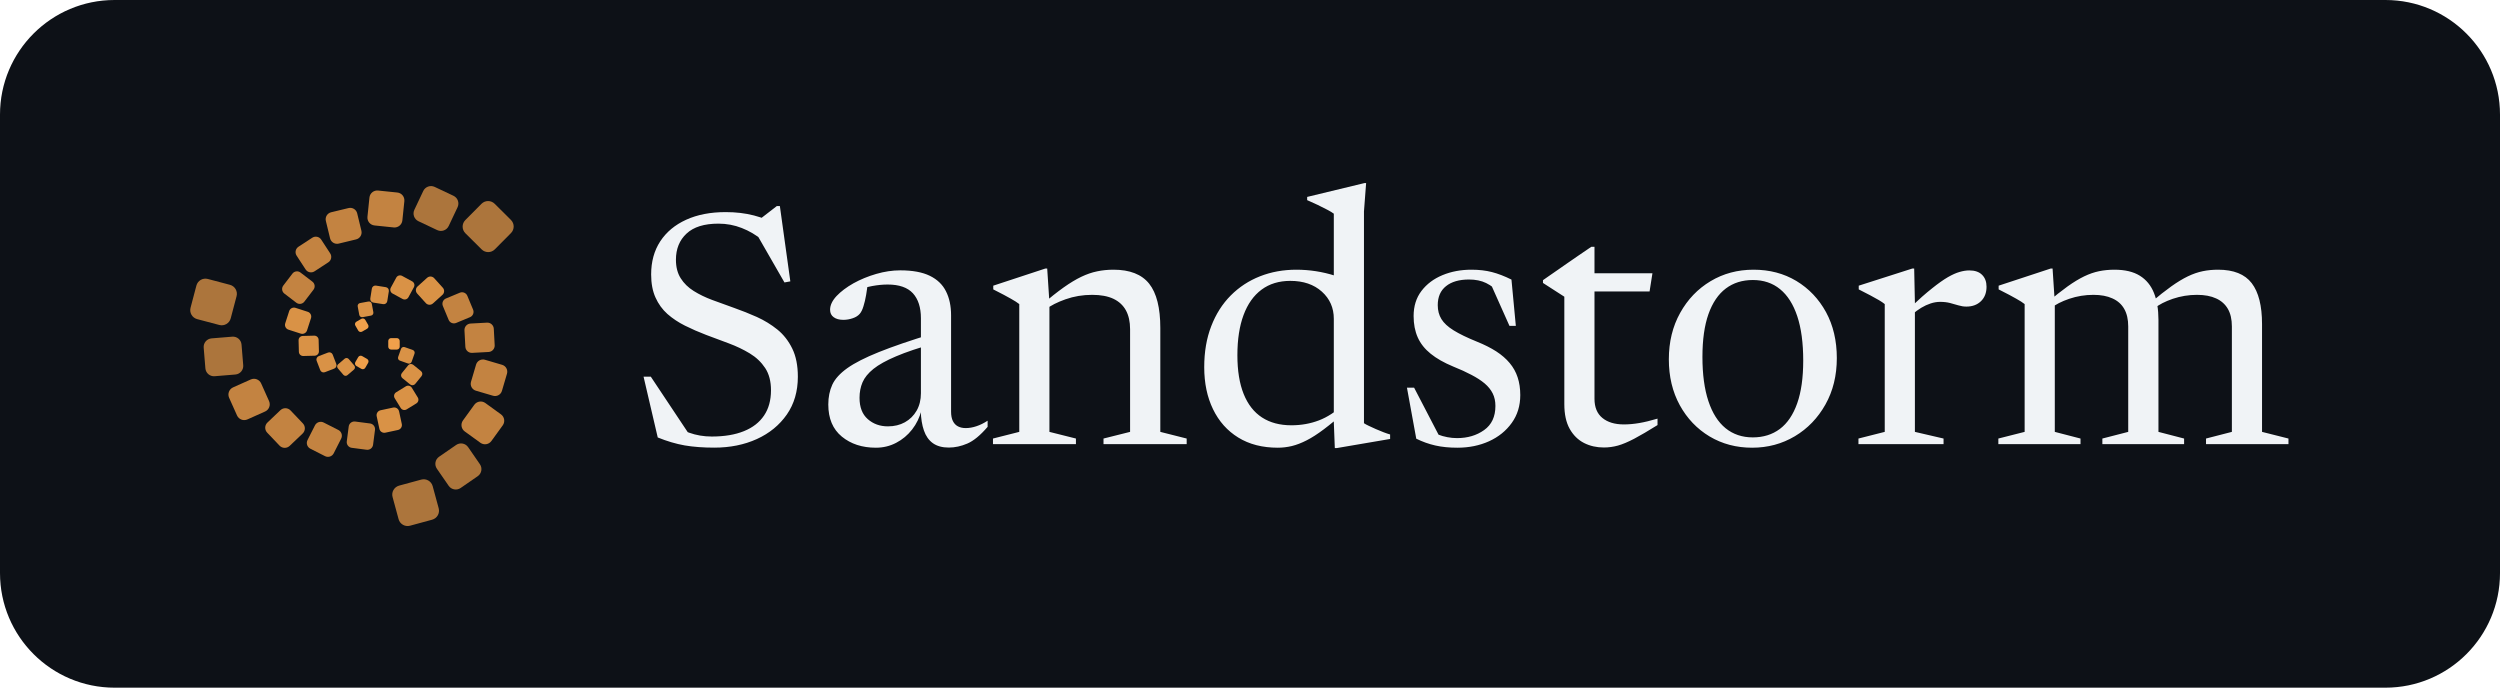
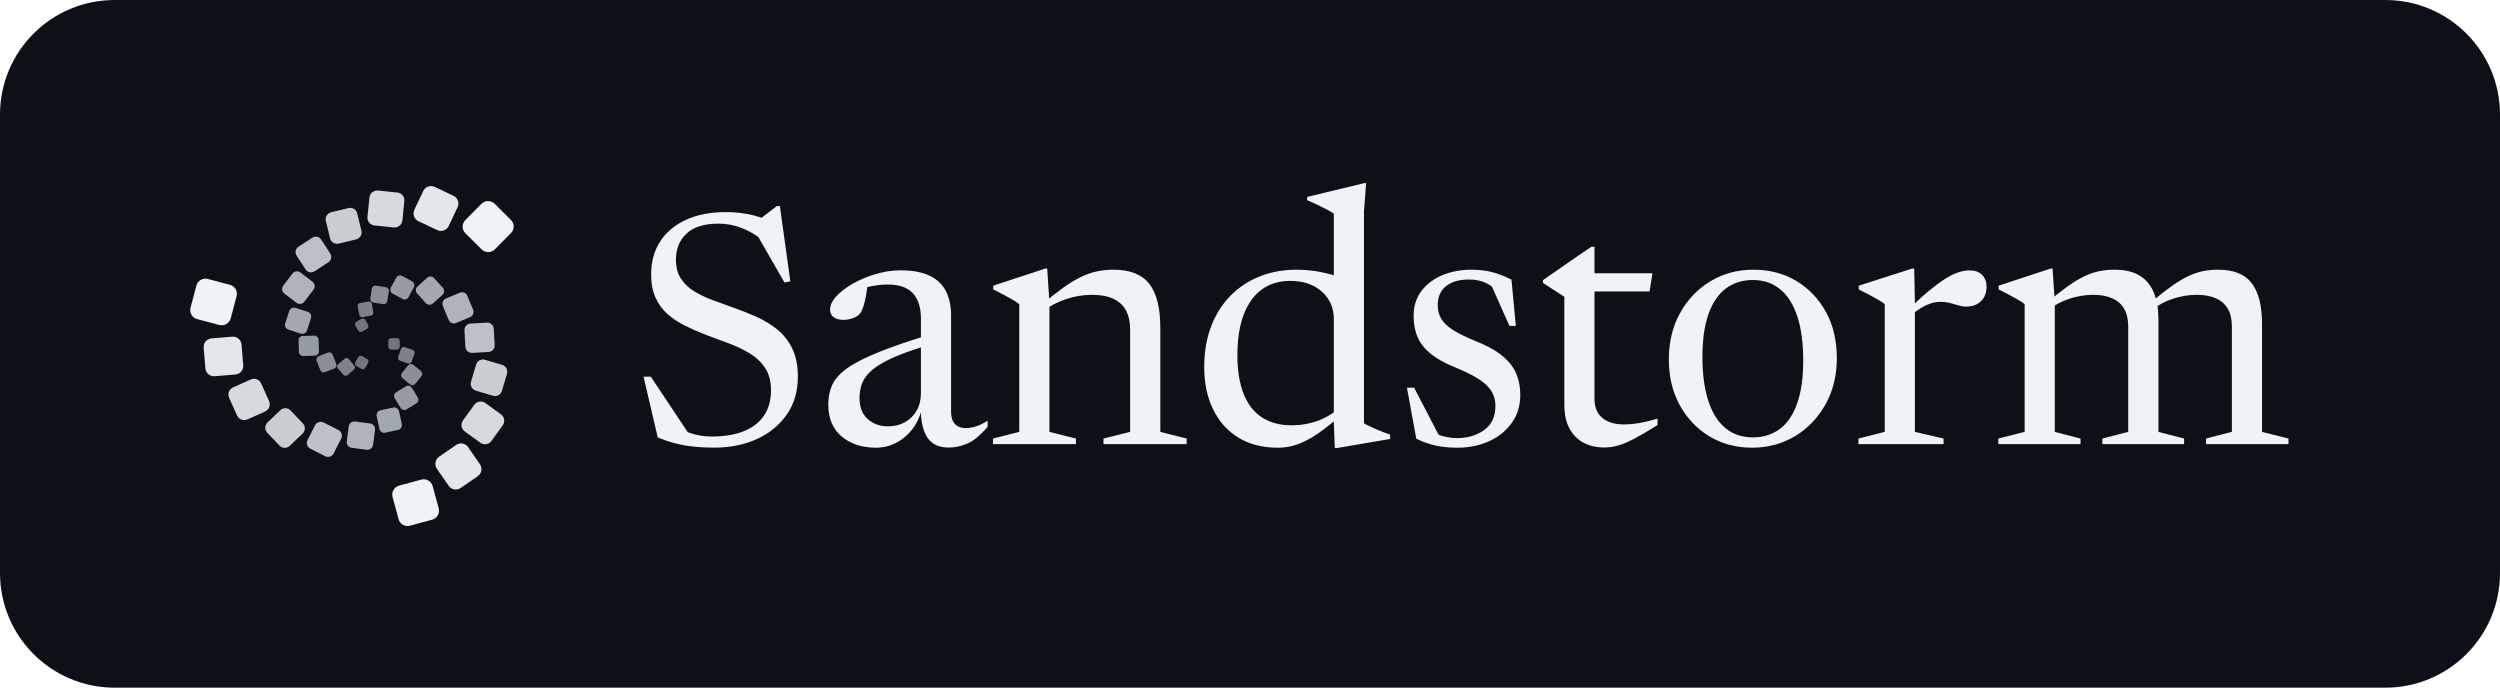
<svg xmlns="http://www.w3.org/2000/svg" viewBox="-24 -16 349 96" width="349" height="96" role="img" aria-label="Sandstorm">
  <rect x="-24" y="-16" width="349" height="96" rx="16" fill="#0d1117" />
-   <g transform="translate(2, 6)" fill="#f0a04b">
-     <rect x="28.2" y="25.2" width="1.6" height="1.6" rx="0.4" transform="rotate(0.0 29.00 26.00)" opacity="1.0" />
-     <rect x="29.7" y="26.6" width="2.0" height="2.0" rx="0.4" transform="rotate(19.5 30.71 27.67)" opacity="0.9" />
-     <rect x="30.2" y="29.1" width="2.4" height="2.4" rx="0.5" transform="rotate(39.0 31.44 30.40)" opacity="0.9" />
-     <rect x="29.2" y="32.2" width="2.8" height="2.8" rx="0.6" transform="rotate(58.4 30.71 33.67)" opacity="0.9" />
-     <rect x="26.6" y="35.1" width="3.2" height="3.2" rx="0.7" transform="rotate(77.9 28.30 36.76)" opacity="0.9" />
-     <rect x="22.4" y="37.0" width="3.7" height="3.7" rx="0.8" transform="rotate(97.4 24.33 38.89)" opacity="0.8" />
-     <rect x="17.1" y="37.3" width="4.1" height="4.1" rx="0.9" transform="rotate(116.9 19.22 39.38)" opacity="0.8" />
-     <rect x="11.4" y="35.4" width="4.5" height="4.5" rx="1.0" transform="rotate(136.4 13.70 37.73)" opacity="0.8" />
-     <rect x="6.1" y="31.3" width="4.9" height="4.9" rx="1.1" transform="rotate(155.9 8.66 33.78)" opacity="0.8" />
-     <rect x="2.3" y="25.0" width="5.3" height="5.3" rx="1.2" transform="rotate(175.3 5.07 27.71)" opacity="0.7" />
-     <rect x="0.8" y="17.2" width="5.8" height="5.8" rx="1.3" transform="rotate(194.8 3.76 20.12)" opacity="0.7" />
-     <rect x="23.7" y="27.8" width="1.6" height="1.6" rx="0.4" transform="rotate(120.0 24.50 28.60)" opacity="1.0" />
-     <rect x="21.1" y="28.2" width="2.0" height="2.0" rx="0.4" transform="rotate(139.5 22.20 29.25)" opacity="0.9" />
-     <rect x="18.2" y="27.2" width="2.4" height="2.4" rx="0.5" transform="rotate(159.0 19.47 28.51)" opacity="0.9" />
-     <rect x="15.5" y="24.8" width="2.8" height="2.8" rx="0.6" transform="rotate(178.5 17.00 26.24)" opacity="0.9" />
-     <rect x="13.8" y="20.9" width="3.2" height="3.2" rx="0.7" transform="rotate(197.9 15.53 22.62)" opacity="0.9" />
-     <rect x="13.8" y="16.2" width="3.7" height="3.7" rx="0.8" transform="rotate(217.4 15.67 18.10)" opacity="0.8" />
-     <rect x="15.7" y="11.3" width="4.1" height="4.1" rx="0.9" transform="rotate(236.9 17.80 13.44)" opacity="0.8" />
-     <rect x="19.7" y="7.2" width="4.5" height="4.5" rx="1.0" transform="rotate(256.4 21.99 9.48)" opacity="0.8" />
-     <rect x="25.4" y="4.6" width="4.9" height="4.9" rx="1.1" transform="rotate(275.9 27.93 7.10)" opacity="0.8" />
-     <rect x="32.2" y="4.3" width="5.3" height="5.3" rx="1.2" transform="rotate(295.3 34.98 7.02)" opacity="0.7" />
-     <rect x="39.3" y="6.7" width="5.8" height="5.8" rx="1.3" transform="rotate(314.8 42.21 9.68)" opacity="0.7" />
-     <rect x="23.7" y="22.6" width="1.6" height="1.6" rx="0.4" transform="rotate(240.0 24.50 23.40)" opacity="1.0" />
-     <rect x="24.0" y="20.0" width="2.0" height="2.0" rx="0.4" transform="rotate(259.5 25.09 21.08)" opacity="0.9" />
-     <rect x="25.8" y="17.8" width="2.4" height="2.4" rx="0.5" transform="rotate(279.0 27.09 19.09)" opacity="0.9" />
-     <rect x="28.8" y="16.6" width="2.8" height="2.8" rx="0.6" transform="rotate(298.5 30.29 18.09)" opacity="0.9" />
-     <rect x="32.5" y="16.9" width="3.2" height="3.2" rx="0.7" transform="rotate(317.9 34.16 18.63)" opacity="0.9" />
-     <rect x="36.1" y="19.1" width="3.7" height="3.7" rx="0.8" transform="rotate(337.4 38.00 21.00)" opacity="0.8" />
-     <rect x="38.9" y="23.1" width="4.1" height="4.1" rx="0.9" transform="rotate(356.9 40.98 25.18)" opacity="0.8" />
-     <rect x="40.0" y="28.5" width="4.5" height="4.5" rx="1.0" transform="rotate(376.4 42.31 30.79)" opacity="0.8" />
-     <rect x="38.9" y="34.6" width="4.9" height="4.9" rx="1.1" transform="rotate(395.9 41.40 37.13)" opacity="0.8" />
-     <rect x="35.2" y="40.5" width="5.3" height="5.3" rx="1.2" transform="rotate(415.4 37.95 43.27)" opacity="0.7" />
-     <rect x="29.1" y="45.3" width="5.8" height="5.8" rx="1.3" transform="rotate(434.8 32.03 48.20)" opacity="0.7" />
+   <g transform="translate(2, 6)">
+     <rect x="28.2" y="25.2" width="1.6" height="1.6" rx="0.4" transform="rotate(0.0 29.00 26.00)" fill="#6e7681" />
+     <rect x="29.7" y="26.6" width="2.0" height="2.0" rx="0.4" transform="rotate(19.5 30.71 27.67)" fill="#7b828d" />
+     <rect x="30.2" y="29.1" width="2.4" height="2.4" rx="0.5" transform="rotate(39.0 31.44 30.40)" fill="#888f98" />
+     <rect x="29.2" y="32.2" width="2.8" height="2.8" rx="0.6" transform="rotate(58.4 30.71 33.67)" fill="#959ca4" />
+     <rect x="26.6" y="35.1" width="3.2" height="3.2" rx="0.7" transform="rotate(77.9 28.30 36.76)" fill="#a2a8b0" />
+     <rect x="22.4" y="37.0" width="3.7" height="3.7" rx="0.8" transform="rotate(97.4 24.33 38.89)" fill="#afb4bc" />
+     <rect x="17.1" y="37.3" width="4.1" height="4.1" rx="0.9" transform="rotate(116.9 19.22 39.38)" fill="#bcc1c7" />
+     <rect x="11.4" y="35.4" width="4.5" height="4.5" rx="1.0" transform="rotate(136.4 13.70 37.73)" fill="#c9ced3" />
+     <rect x="6.1" y="31.3" width="4.9" height="4.9" rx="1.1" transform="rotate(155.9 8.66 33.78)" fill="#d6dadf" />
+     <rect x="2.3" y="25.0" width="5.3" height="5.3" rx="1.2" transform="rotate(175.3 5.07 27.71)" fill="#e3e6ea" />
+     <rect x="0.8" y="17.2" width="5.8" height="5.8" rx="1.3" transform="rotate(194.8 3.76 20.12)" fill="#f0f3f6" />
+     <rect x="23.7" y="27.8" width="1.6" height="1.6" rx="0.4" transform="rotate(120.0 24.50 28.60)" fill="#6e7681" />
+     <rect x="21.1" y="28.2" width="2.0" height="2.0" rx="0.4" transform="rotate(139.5 22.20 29.25)" fill="#7b828d" />
+     <rect x="18.2" y="27.2" width="2.4" height="2.4" rx="0.5" transform="rotate(159.0 19.47 28.51)" fill="#888f98" />
+     <rect x="15.5" y="24.8" width="2.8" height="2.8" rx="0.6" transform="rotate(178.5 17.00 26.24)" fill="#959ca4" />
+     <rect x="13.8" y="20.9" width="3.2" height="3.2" rx="0.7" transform="rotate(197.9 15.53 22.62)" fill="#a2a8b0" />
+     <rect x="13.8" y="16.2" width="3.7" height="3.7" rx="0.8" transform="rotate(217.4 15.67 18.10)" fill="#afb4bc" />
+     <rect x="15.7" y="11.3" width="4.1" height="4.1" rx="0.9" transform="rotate(236.9 17.80 13.44)" fill="#bcc1c7" />
+     <rect x="19.7" y="7.2" width="4.5" height="4.5" rx="1.0" transform="rotate(256.4 21.99 9.48)" fill="#c9ced3" />
+     <rect x="25.4" y="4.6" width="4.9" height="4.9" rx="1.1" transform="rotate(275.9 27.93 7.10)" fill="#d6dadf" />
+     <rect x="32.2" y="4.3" width="5.3" height="5.3" rx="1.2" transform="rotate(295.3 34.98 7.02)" fill="#e3e6ea" />
+     <rect x="39.3" y="6.7" width="5.8" height="5.8" rx="1.3" transform="rotate(314.8 42.21 9.68)" fill="#f0f3f6" />
+     <rect x="23.7" y="22.6" width="1.6" height="1.6" rx="0.4" transform="rotate(240.0 24.50 23.40)" fill="#6e7681" />
+     <rect x="24.0" y="20.0" width="2.0" height="2.0" rx="0.4" transform="rotate(259.5 25.09 21.08)" fill="#7b828d" />
+     <rect x="25.8" y="17.8" width="2.4" height="2.4" rx="0.5" transform="rotate(279.0 27.09 19.09)" fill="#888f98" />
+     <rect x="28.8" y="16.6" width="2.8" height="2.8" rx="0.6" transform="rotate(298.5 30.29 18.09)" fill="#959ca4" />
+     <rect x="32.5" y="16.9" width="3.2" height="3.2" rx="0.7" transform="rotate(317.9 34.16 18.63)" fill="#a2a8b0" />
+     <rect x="36.1" y="19.1" width="3.7" height="3.7" rx="0.8" transform="rotate(337.4 38.00 21.00)" fill="#afb4bc" />
+     <rect x="38.9" y="23.1" width="4.1" height="4.1" rx="0.9" transform="rotate(356.9 40.98 25.18)" fill="#bcc1c7" />
+     <rect x="40.0" y="28.5" width="4.5" height="4.5" rx="1.0" transform="rotate(376.4 42.31 30.79)" fill="#c9ced3" />
+     <rect x="38.9" y="34.6" width="4.9" height="4.9" rx="1.1" transform="rotate(395.9 41.40 37.13)" fill="#d6dadf" />
+     <rect x="35.2" y="40.5" width="5.3" height="5.3" rx="1.2" transform="rotate(415.4 37.95 43.27)" fill="#e3e6ea" />
+     <rect x="29.1" y="45.3" width="5.8" height="5.8" rx="1.3" transform="rotate(434.8 32.03 48.20)" fill="#f0f3f6" />
  </g>
  <path fill="#f0f3f6" d="M84.94 15.57 81.76 14.84 84.44 12.77H84.87L86.33 23.28L85.51 23.43L81.28 16.07L82.45 17.54Q81.1 16.43 79.55 15.83Q78.01 15.22 76.29 15.22Q73.32 15.22 71.84 16.61Q70.36 17.99 70.36 20.26Q70.36 21.8 71.03 22.85Q71.69 23.9 72.84 24.62Q73.99 25.34 75.44 25.88Q76.9 26.43 78.5 26.99Q80.09 27.55 81.66 28.25Q83.23 28.96 84.53 30.01Q85.82 31.06 86.6 32.66Q87.38 34.25 87.38 36.59Q87.38 39.65 85.84 41.87Q84.29 44.09 81.66 45.29Q79.02 46.49 75.71 46.49Q73.4 46.49 71.58 46.18Q69.77 45.86 67.82 45.07L65.84 36.58H66.85L72.66 45.31L68.82 42.81Q70.69 43.86 72.19 44.4Q73.68 44.94 75.36 44.94Q78 44.94 79.85 44.19Q81.69 43.45 82.66 42.01Q83.63 40.58 83.63 38.48Q83.63 36.61 82.82 35.38Q82 34.14 80.66 33.33Q79.32 32.52 77.73 31.93Q76.13 31.34 74.57 30.75Q73 30.15 71.62 29.46Q70.24 28.77 69.17 27.83Q68.11 26.88 67.51 25.54Q66.9 24.2 66.9 22.31Q66.9 19.63 68.17 17.69Q69.45 15.74 71.78 14.68Q74.12 13.61 77.3 13.61Q79.45 13.61 81.26 14.08Q83.07 14.55 84.94 15.57ZM106.13 30.6 106.45 31.94Q103.16 32.86 101.1 33.74Q99.04 34.61 97.93 35.5Q96.83 36.39 96.41 37.37Q95.99 38.35 95.99 39.53Q95.99 41.5 97.14 42.51Q98.29 43.52 99.95 43.52Q101.29 43.52 102.32 42.95Q103.36 42.37 103.96 41.33Q104.56 40.28 104.56 38.89V28.43Q104.56 26.17 103.44 24.94Q102.31 23.72 99.92 23.72Q98.89 23.72 97.76 23.93Q96.63 24.14 95.83 24.54L97.14 23.48Q97.06 24.31 96.91 25.18Q96.76 26.05 96.54 26.75Q96.33 27.45 96.02 27.81Q95.67 28.22 95.03 28.43Q94.39 28.65 93.73 28.65Q92.88 28.65 92.38 28.28Q91.88 27.92 91.88 27.24Q91.88 26.3 92.78 25.33Q93.69 24.37 95.14 23.55Q96.6 22.74 98.32 22.24Q100.04 21.74 101.68 21.74Q104.24 21.74 105.8 22.5Q107.36 23.26 108.06 24.67Q108.77 26.07 108.77 28.02V41.46Q108.77 42.27 109.02 42.77Q109.27 43.28 109.73 43.52Q110.19 43.76 110.81 43.76Q111.55 43.76 112.31 43.5Q113.08 43.25 113.87 42.73V43.59Q112.35 45.36 111.04 45.92Q109.74 46.48 108.45 46.48Q107.09 46.48 106.23 45.87Q105.38 45.26 104.98 44.1Q104.58 42.95 104.54 41.35L104.64 41.25Q104.26 42.77 103.33 43.96Q102.41 45.14 101.1 45.82Q99.8 46.5 98.27 46.5Q95.41 46.5 93.52 44.95Q91.63 43.4 91.63 40.47Q91.63 38.92 92.19 37.7Q92.75 36.49 94.29 35.39Q95.83 34.3 98.69 33.15Q101.55 32 106.13 30.6ZM122.5 26.24V44.29L126.2 45.22V46H114.62V45.22L118.29 44.29V26.45Q117.89 26.13 117.12 25.7Q116.36 25.26 114.66 24.4V23.88L121.92 21.49H122.19ZM130.05 45.22 133.76 44.29V29.95Q133.76 28.4 133.18 27.33Q132.6 26.27 131.43 25.71Q130.26 25.16 128.47 25.16Q126.5 25.16 124.75 25.78Q123 26.4 122.04 27.16L121.45 26.52Q123.15 25.08 124.48 24.13Q125.82 23.18 126.95 22.64Q128.08 22.1 129.16 21.88Q130.24 21.65 131.45 21.65Q134.86 21.65 136.42 23.6Q137.98 25.56 137.98 29.79V44.29L141.66 45.22V46H130.05ZM162.2 28.51Q162.2 26.21 160.53 24.71Q158.86 23.21 156.13 23.21Q153.77 23.21 152.12 24.43Q150.46 25.66 149.6 27.98Q148.74 30.29 148.74 33.59Q148.74 36.83 149.62 39.01Q150.5 41.19 152.18 42.28Q153.86 43.37 156.27 43.37Q158.32 43.37 160.11 42.69Q161.9 42.01 163.57 40.43L163.8 41.45Q162.13 42.94 160.82 43.92Q159.51 44.91 158.41 45.47Q157.32 46.03 156.33 46.27Q155.35 46.5 154.38 46.5Q151.16 46.5 148.86 45.08Q146.57 43.67 145.34 41.13Q144.11 38.6 144.11 35.26Q144.11 32.05 145.09 29.53Q146.06 27.01 147.81 25.25Q149.56 23.49 151.9 22.57Q154.24 21.65 156.98 21.65Q158.34 21.65 159.7 21.86Q161.06 22.07 162.41 22.5Q163.76 22.94 165.04 23.64L162.2 24.63V13.83Q161.9 13.6 161.29 13.28Q160.68 12.95 159.94 12.6Q159.21 12.25 158.48 11.94V11.49L166.47 9.56H166.71L166.41 13.51V43.08Q166.64 43.24 167.09 43.45Q167.54 43.67 168.07 43.9Q168.61 44.13 169.14 44.34Q169.66 44.54 170.06 44.65V45.28L162.62 46.55H162.34L162.2 42.93ZM181.41 21.65Q182.99 21.65 184.27 21.98Q185.55 22.31 187 23.03L187.61 29.49H186.72L183.81 22.97L185.66 25.16Q184.48 24.01 183.46 23.51Q182.45 23.02 181.07 23.02Q179.02 23.02 177.86 23.95Q176.71 24.87 176.71 26.6Q176.71 27.71 177.22 28.54Q177.73 29.38 178.93 30.12Q180.12 30.86 182.19 31.7Q183.73 32.32 184.87 33.05Q186.01 33.79 186.75 34.68Q187.5 35.57 187.86 36.67Q188.23 37.78 188.23 39.15Q188.23 41.39 187.04 43.04Q185.85 44.7 183.87 45.6Q181.88 46.5 179.45 46.5Q177.73 46.5 176.37 46.19Q175 45.88 173.71 45.24L172.41 38.12H173.41L177.23 45.47L175.25 43.89Q176.02 44.36 176.7 44.64Q177.38 44.91 178.05 45.03Q178.72 45.16 179.4 45.16Q181.61 45.16 183.18 44.04Q184.76 42.92 184.76 40.67Q184.76 39.68 184.38 38.92Q184 38.16 183.26 37.53Q182.51 36.9 181.41 36.33Q180.32 35.75 178.87 35.17Q176.94 34.37 175.72 33.38Q174.5 32.4 173.92 31.11Q173.34 29.81 173.34 28.12Q173.34 26.05 174.44 24.61Q175.54 23.17 177.37 22.41Q179.2 21.65 181.41 21.65ZM198.59 39.67Q198.59 41.45 199.7 42.35Q200.8 43.25 202.69 43.25Q203.7 43.25 204.82 43.06Q205.95 42.87 207.39 42.44V43.34Q205.42 44.57 204.13 45.25Q202.83 45.93 201.87 46.2Q200.9 46.47 199.89 46.47Q198.37 46.47 197.13 45.84Q195.88 45.2 195.13 43.87Q194.38 42.53 194.38 40.43V25.42L191.4 23.5V23.11Q191.77 22.85 192.29 22.49Q192.8 22.14 193.43 21.7Q194.07 21.26 194.81 20.74Q195.55 20.22 196.39 19.65Q197.23 19.07 198.15 18.45H198.59V22.99ZM197.1 24.69V22.15H206.68L206.28 24.69ZM220.69 45.06Q222.89 45.06 224.47 43.88Q226.05 42.69 226.89 40.3Q227.73 37.92 227.73 34.34Q227.73 30.65 226.9 28.15Q226.07 25.65 224.5 24.37Q222.94 23.09 220.7 23.09Q218.5 23.09 216.93 24.27Q215.35 25.46 214.5 27.85Q213.66 30.23 213.66 33.82Q213.66 37.48 214.49 39.99Q215.32 42.5 216.89 43.78Q218.47 45.06 220.69 45.06ZM220.6 46.5Q217.3 46.5 214.66 44.93Q212.03 43.35 210.5 40.57Q208.97 37.78 208.97 34.16Q208.97 30.51 210.55 27.68Q212.12 24.85 214.8 23.25Q217.47 21.65 220.8 21.65Q224.15 21.65 226.77 23.22Q229.39 24.8 230.91 27.57Q232.42 30.35 232.42 33.99Q232.42 37.64 230.83 40.47Q229.24 43.3 226.56 44.9Q223.87 46.5 220.6 46.5ZM250.91 21.75Q252.09 21.75 252.7 22.37Q253.32 22.98 253.32 24.03Q253.32 25.28 252.55 26.04Q251.77 26.8 250.51 26.8Q249.96 26.8 249.4 26.63Q248.85 26.46 248.23 26.3Q247.61 26.14 246.85 26.14Q246.19 26.14 245.52 26.36Q244.85 26.58 244.2 26.97Q243.56 27.36 242.95 27.89L242.73 26.88Q244.44 25.26 245.71 24.26Q246.97 23.25 247.91 22.7Q248.85 22.16 249.57 21.96Q250.29 21.75 250.91 21.75ZM243.32 26.24V44.29L247.32 45.22V46H235.44V45.22L239.11 44.29V26.45Q238.79 26.19 238.3 25.9Q237.8 25.61 237.11 25.24Q236.41 24.86 235.48 24.4V23.88L242.95 21.49H243.22ZM262.85 26.24V44.29L266.44 45.22V46H254.97V45.22L258.64 44.29V26.45Q258.24 26.13 257.47 25.7Q256.71 25.26 255.01 24.4V23.88L262.27 21.49H262.54ZM277.32 28.64V44.29L280.9 45.22V46H269.49V45.22L273.1 44.29V29.57Q273.1 28.1 272.54 27.12Q271.99 26.15 270.9 25.66Q269.82 25.16 268.24 25.16Q266.49 25.16 264.87 25.71Q263.24 26.27 262.35 27L261.79 26.23Q263.4 24.87 264.64 23.98Q265.89 23.09 266.95 22.58Q268.01 22.07 269.03 21.86Q270.05 21.65 271.18 21.65Q273.37 21.65 274.72 22.49Q276.07 23.33 276.69 24.89Q277.32 26.45 277.32 28.64ZM291.78 29.24V44.29L295.47 45.22V46H283.96V45.22L287.57 44.29V29.57Q287.57 28.09 287.01 27.12Q286.45 26.15 285.37 25.66Q284.29 25.16 282.7 25.16Q280.96 25.16 279.33 25.71Q277.71 26.27 276.81 27L276.26 26.23Q277.86 24.87 279.11 23.98Q280.36 23.09 281.42 22.58Q282.48 22.07 283.5 21.86Q284.51 21.65 285.64 21.65Q288.9 21.65 290.34 23.53Q291.78 25.41 291.78 29.24Z" />
</svg>
